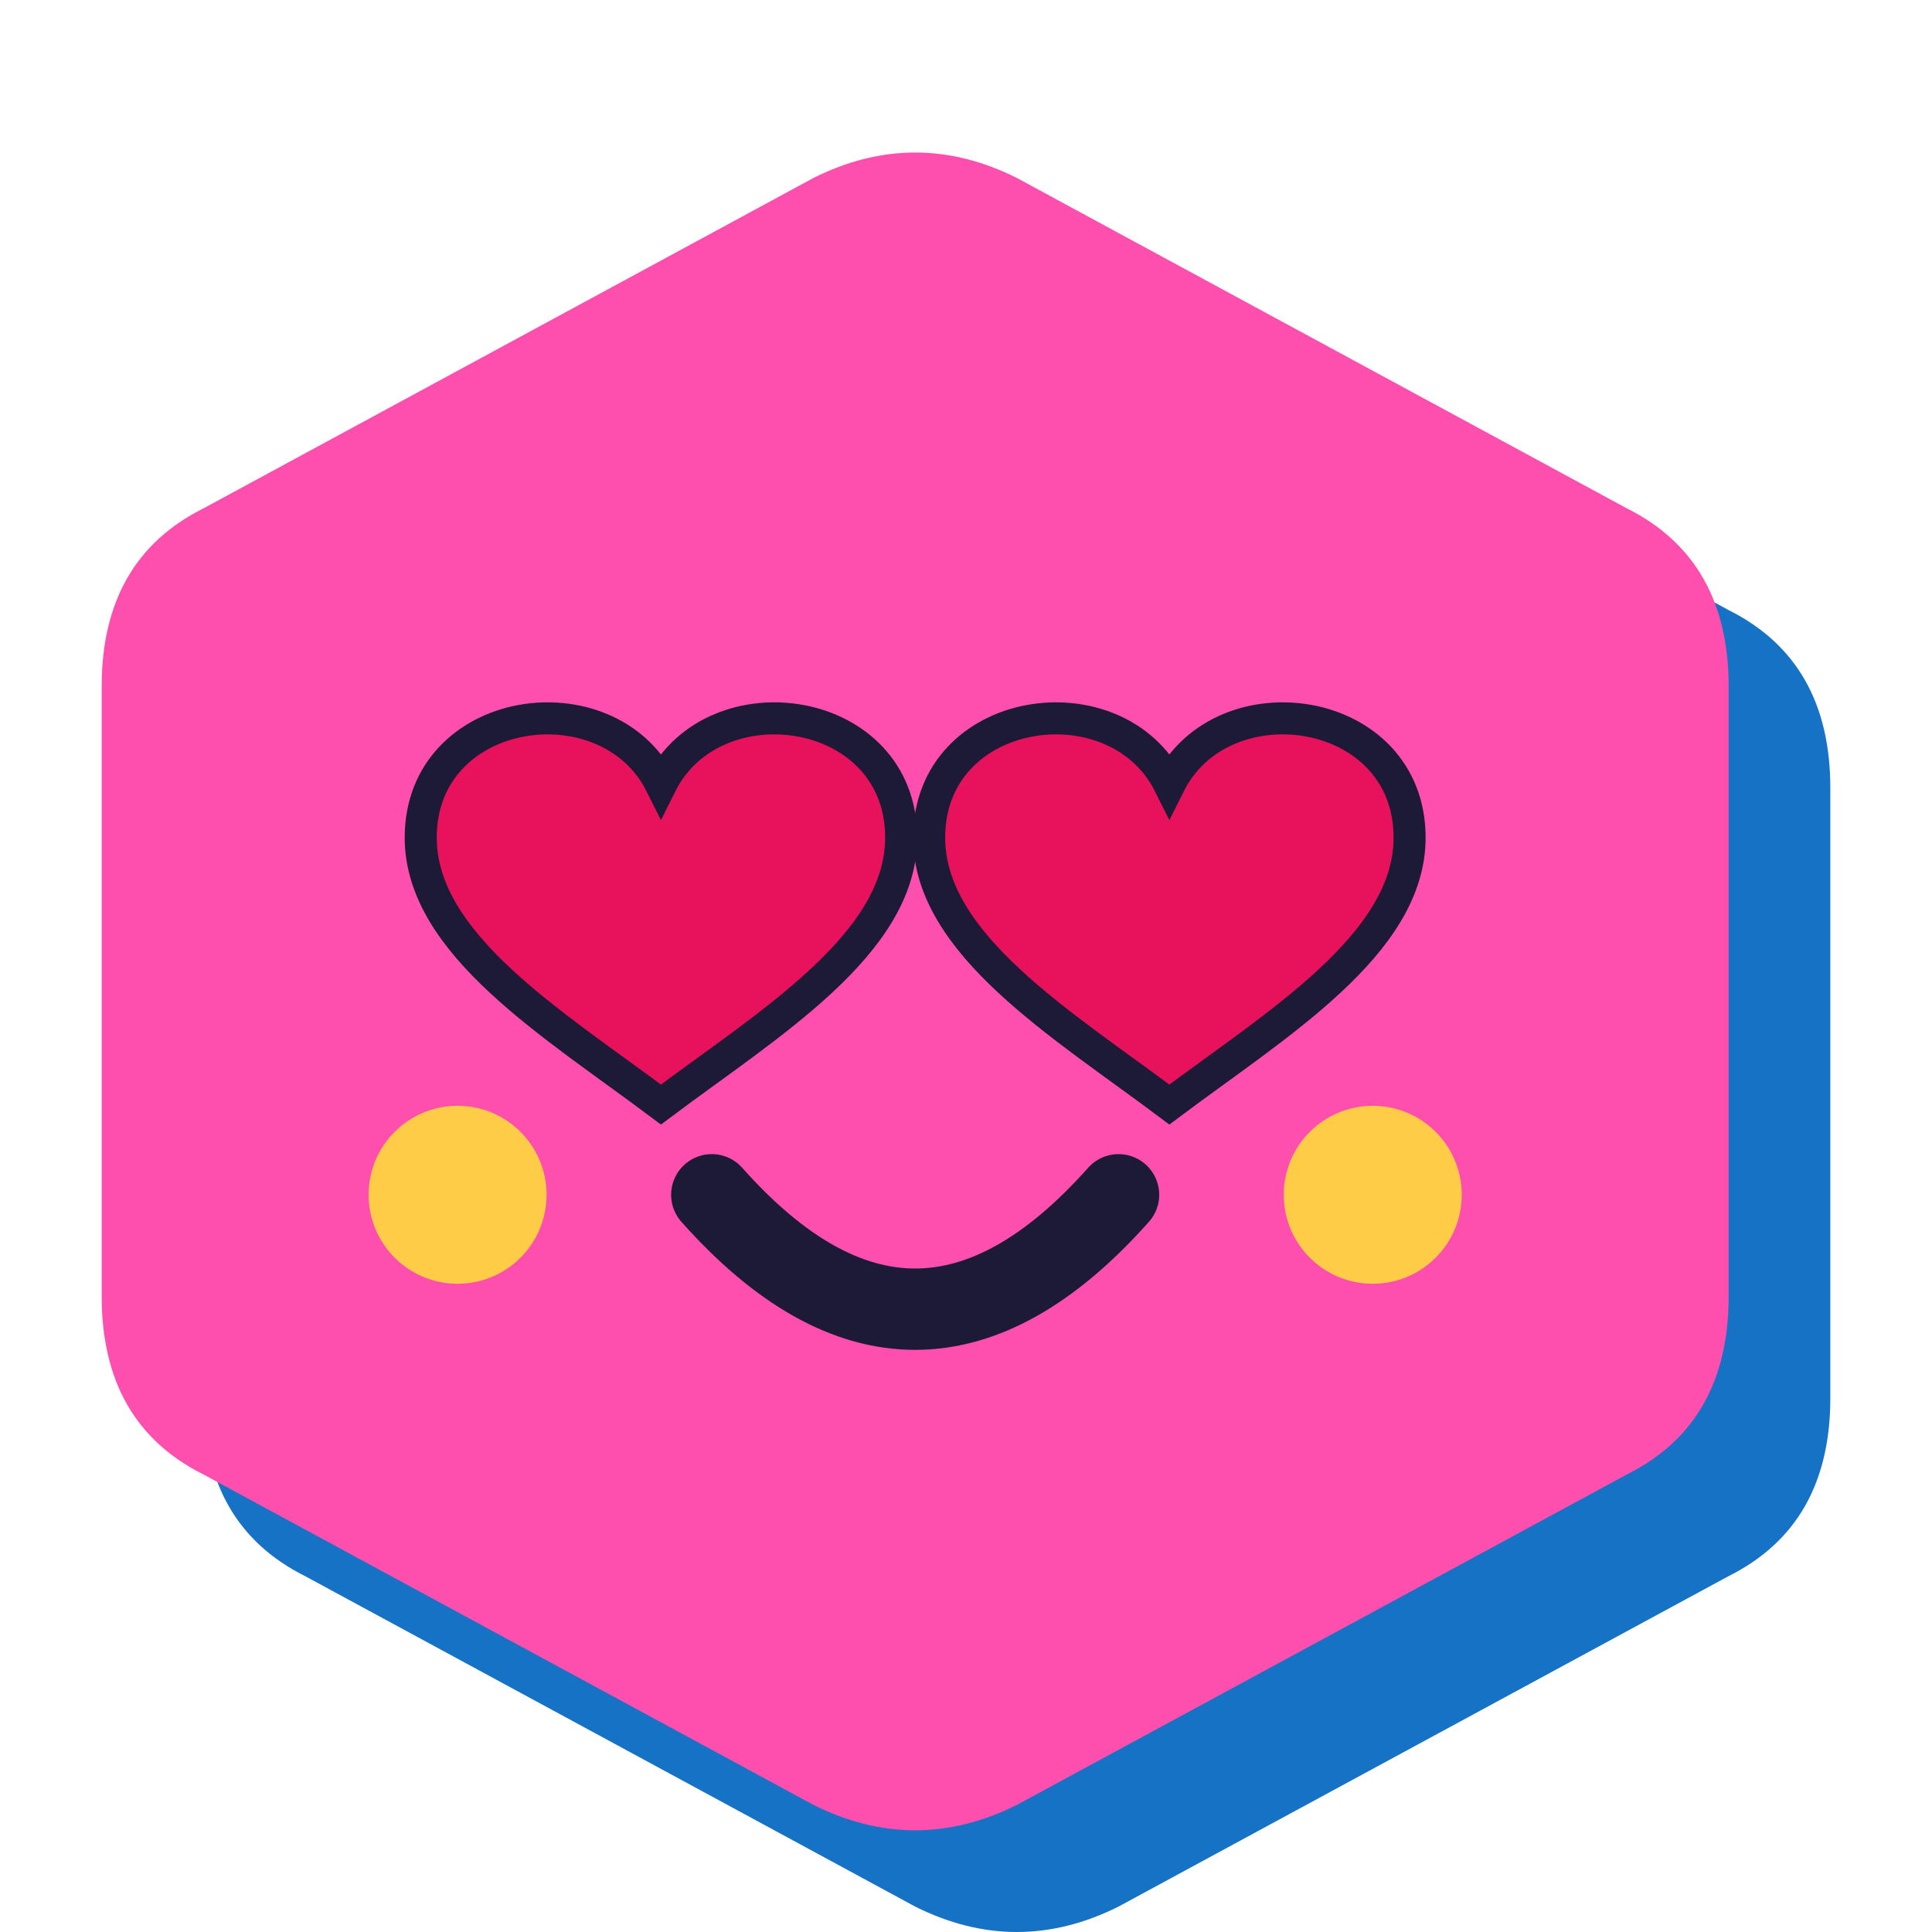
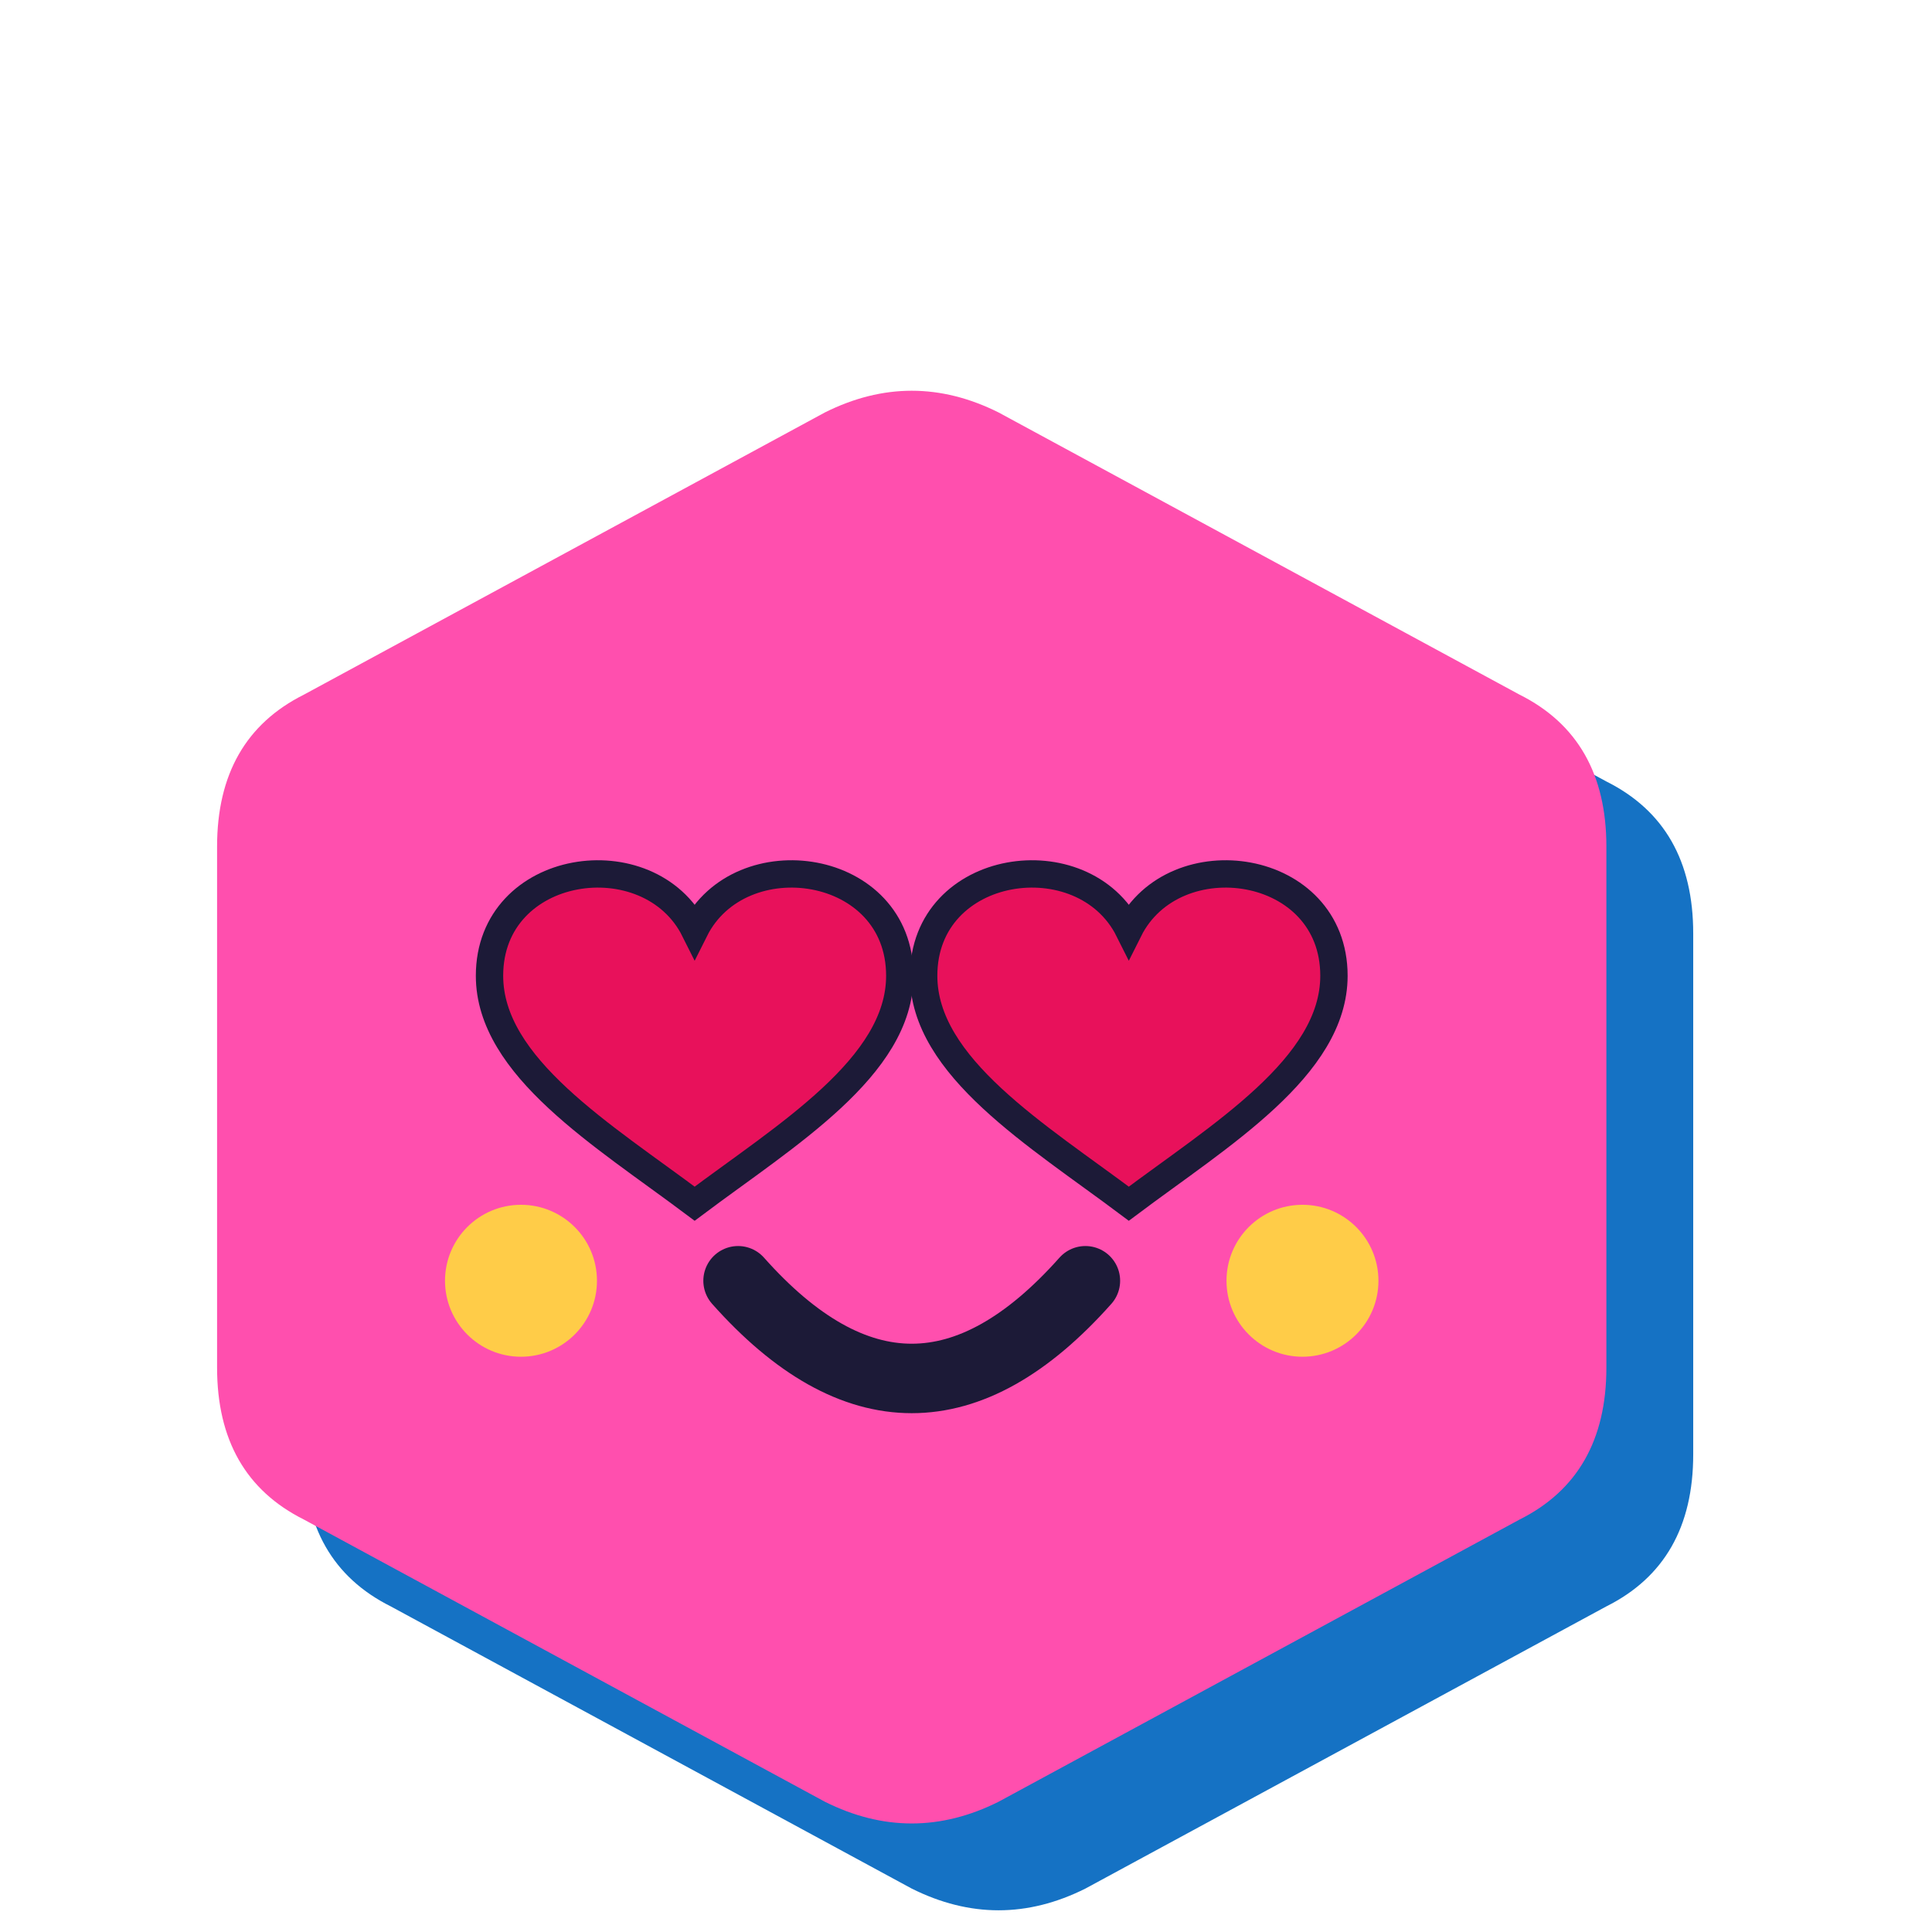
- <svg xmlns="http://www.w3.org/2000/svg" width="128" height="128" viewBox="-3 -1 74 76">
+ <svg xmlns="http://www.w3.org/2000/svg" width="128" height="128" viewBox="-10 -13 89 89">
  <path d="M36 6 L60 19 Q64 21 64 26 L64 50 Q64 55 60 57 L36 70 Q32 72 28 70 L4 57 Q0 55 0 50 L0 26 Q0 21 4 19 L28 6 Q32 4 36 6Z" transform="translate(4 4)" fill="#1572c4" />
  <path d="M36 6 L60 19 Q64 21 64 26 L64 50 Q64 55 60 57 L36 70 Q32 72 28 70 L4 57 Q0 55 0 50 L0 26 Q0 21 4 19 L28 6 Q32 4 36 6Z" fill="#ff4fae" />
  <path transform="translate(22 33) scale(1.05)" d="M0 -3 C-2 -7 -9 -6 -9 -1 C-9 3 -4 6 0 9 C4 6 9 3 9 -1 C9 -6 2 -7 0 -3Z" fill="#e8115b" stroke="#1c1a37" stroke-width="1.2" />
  <path transform="translate(42 33) scale(1.05)" d="M0 -3 C-2 -7 -9 -6 -9 -1 C-9 3 -4 6 0 9 C4 6 9 3 9 -1 C9 -6 2 -7 0 -3Z" fill="#e8115b" stroke="#1c1a37" stroke-width="1.2" />
  <circle cx="14" cy="46" r="3.5" fill="#ffd93d" opacity=".9" />
  <circle cx="50" cy="46" r="3.5" fill="#ffd93d" opacity=".9" />
  <path d="M24 46 Q32 55 40 46" fill="none" stroke="#1c1a37" stroke-width="3.2" stroke-linecap="round" stroke-linejoin="round" />
</svg>
